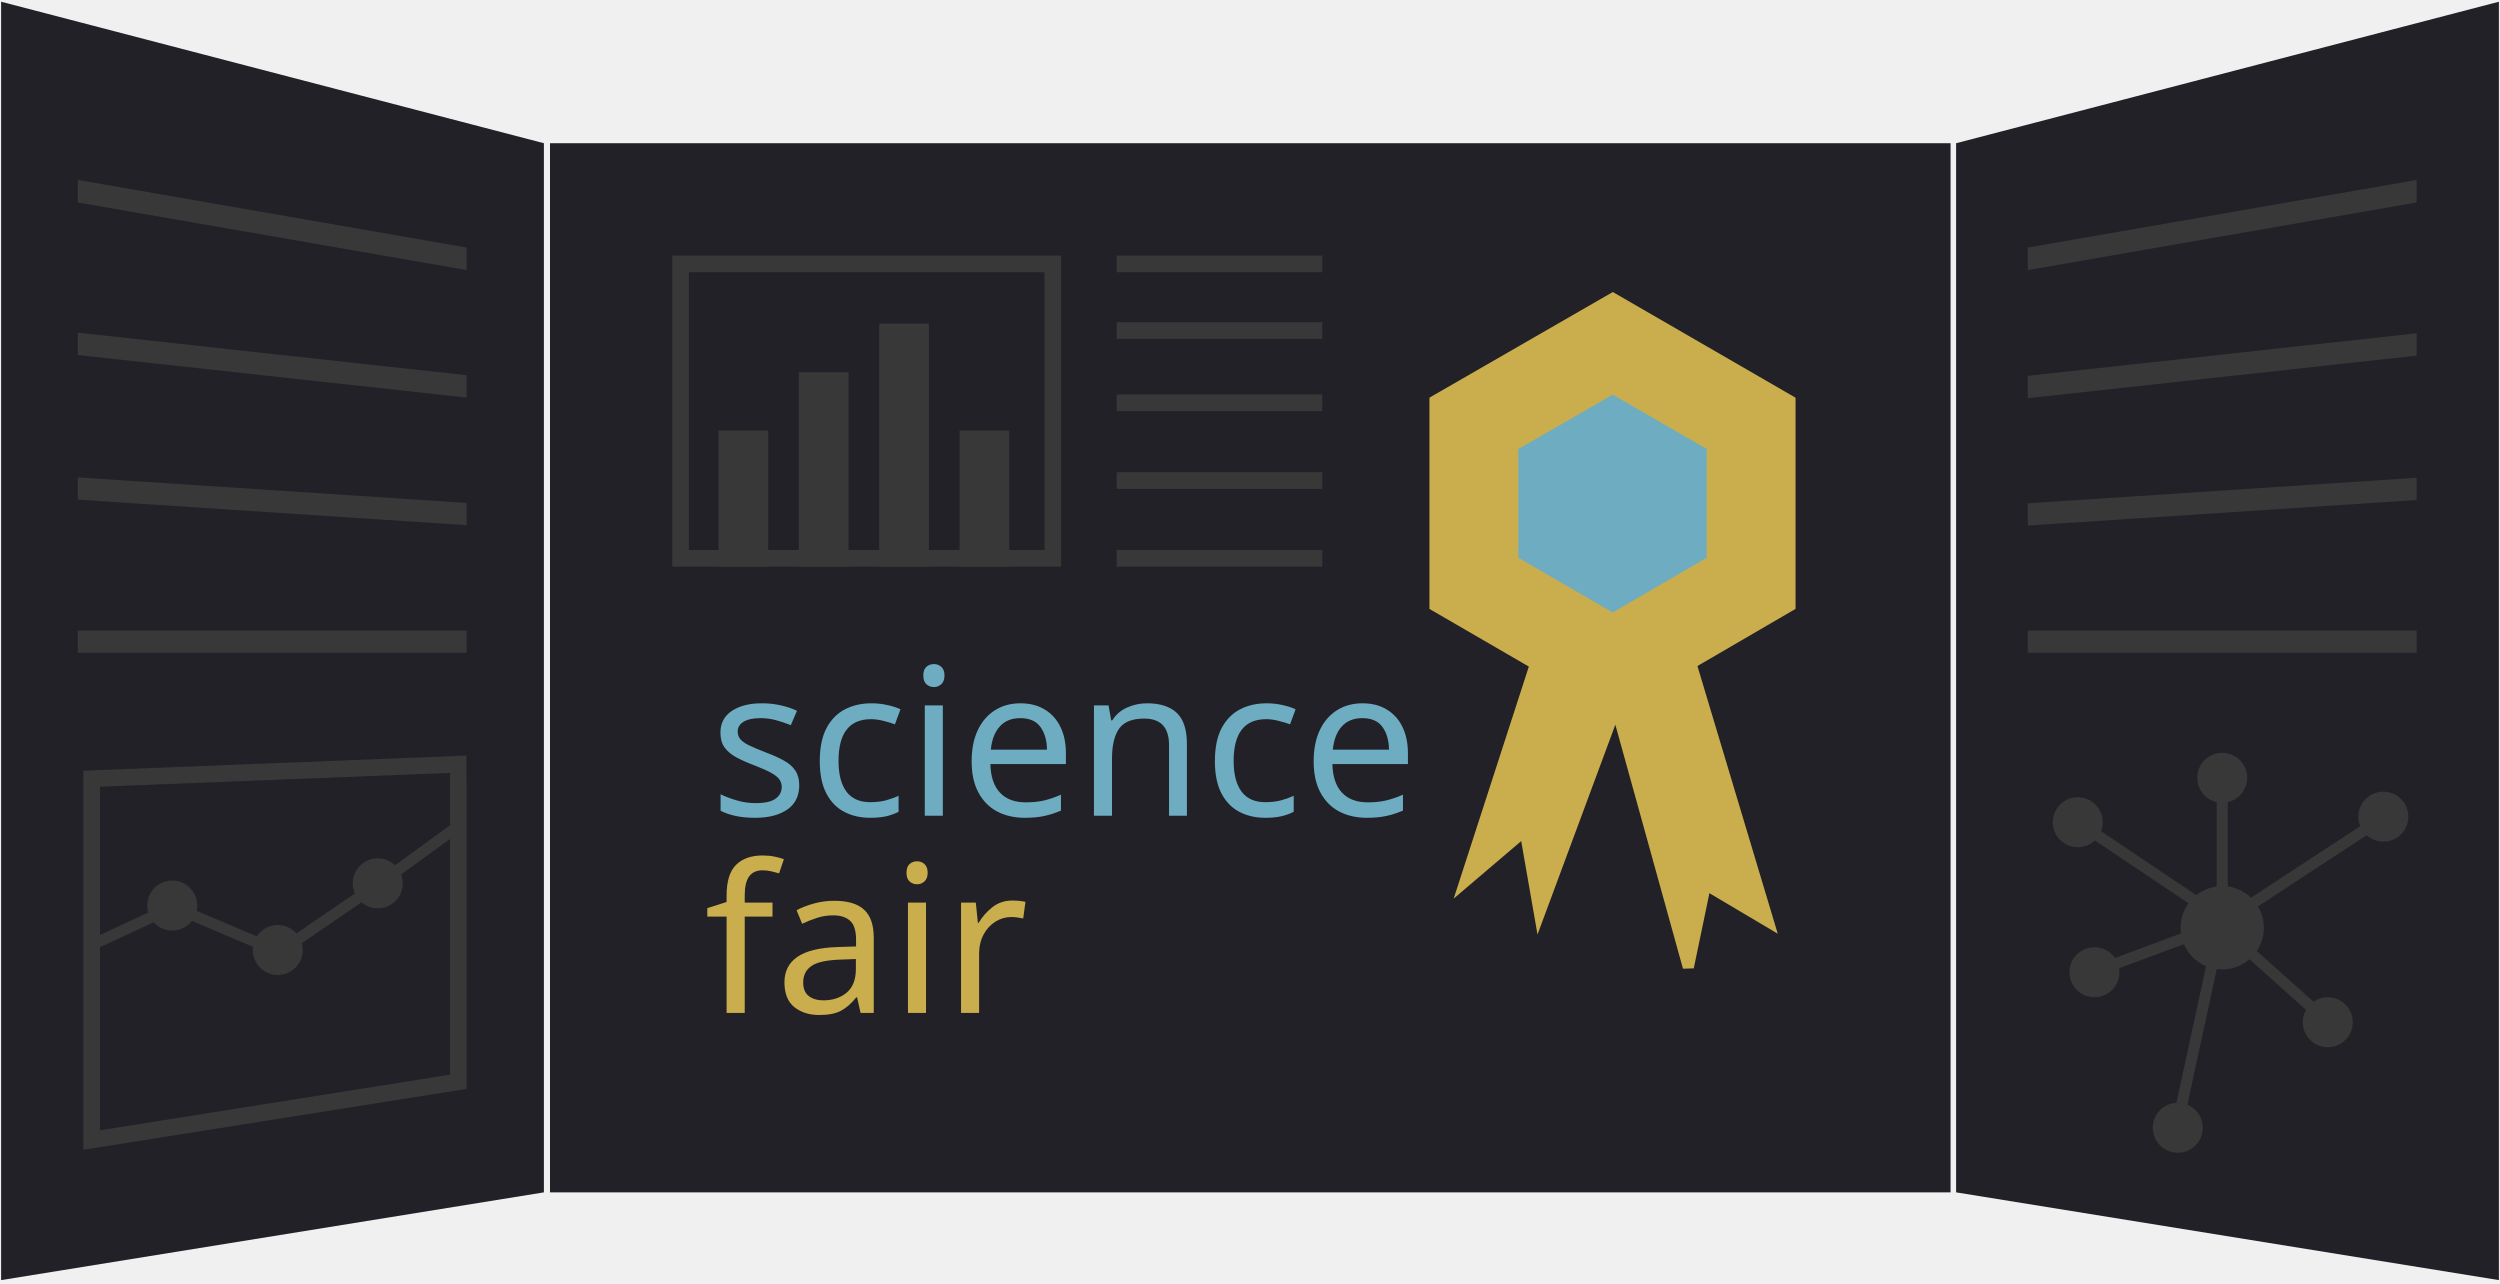
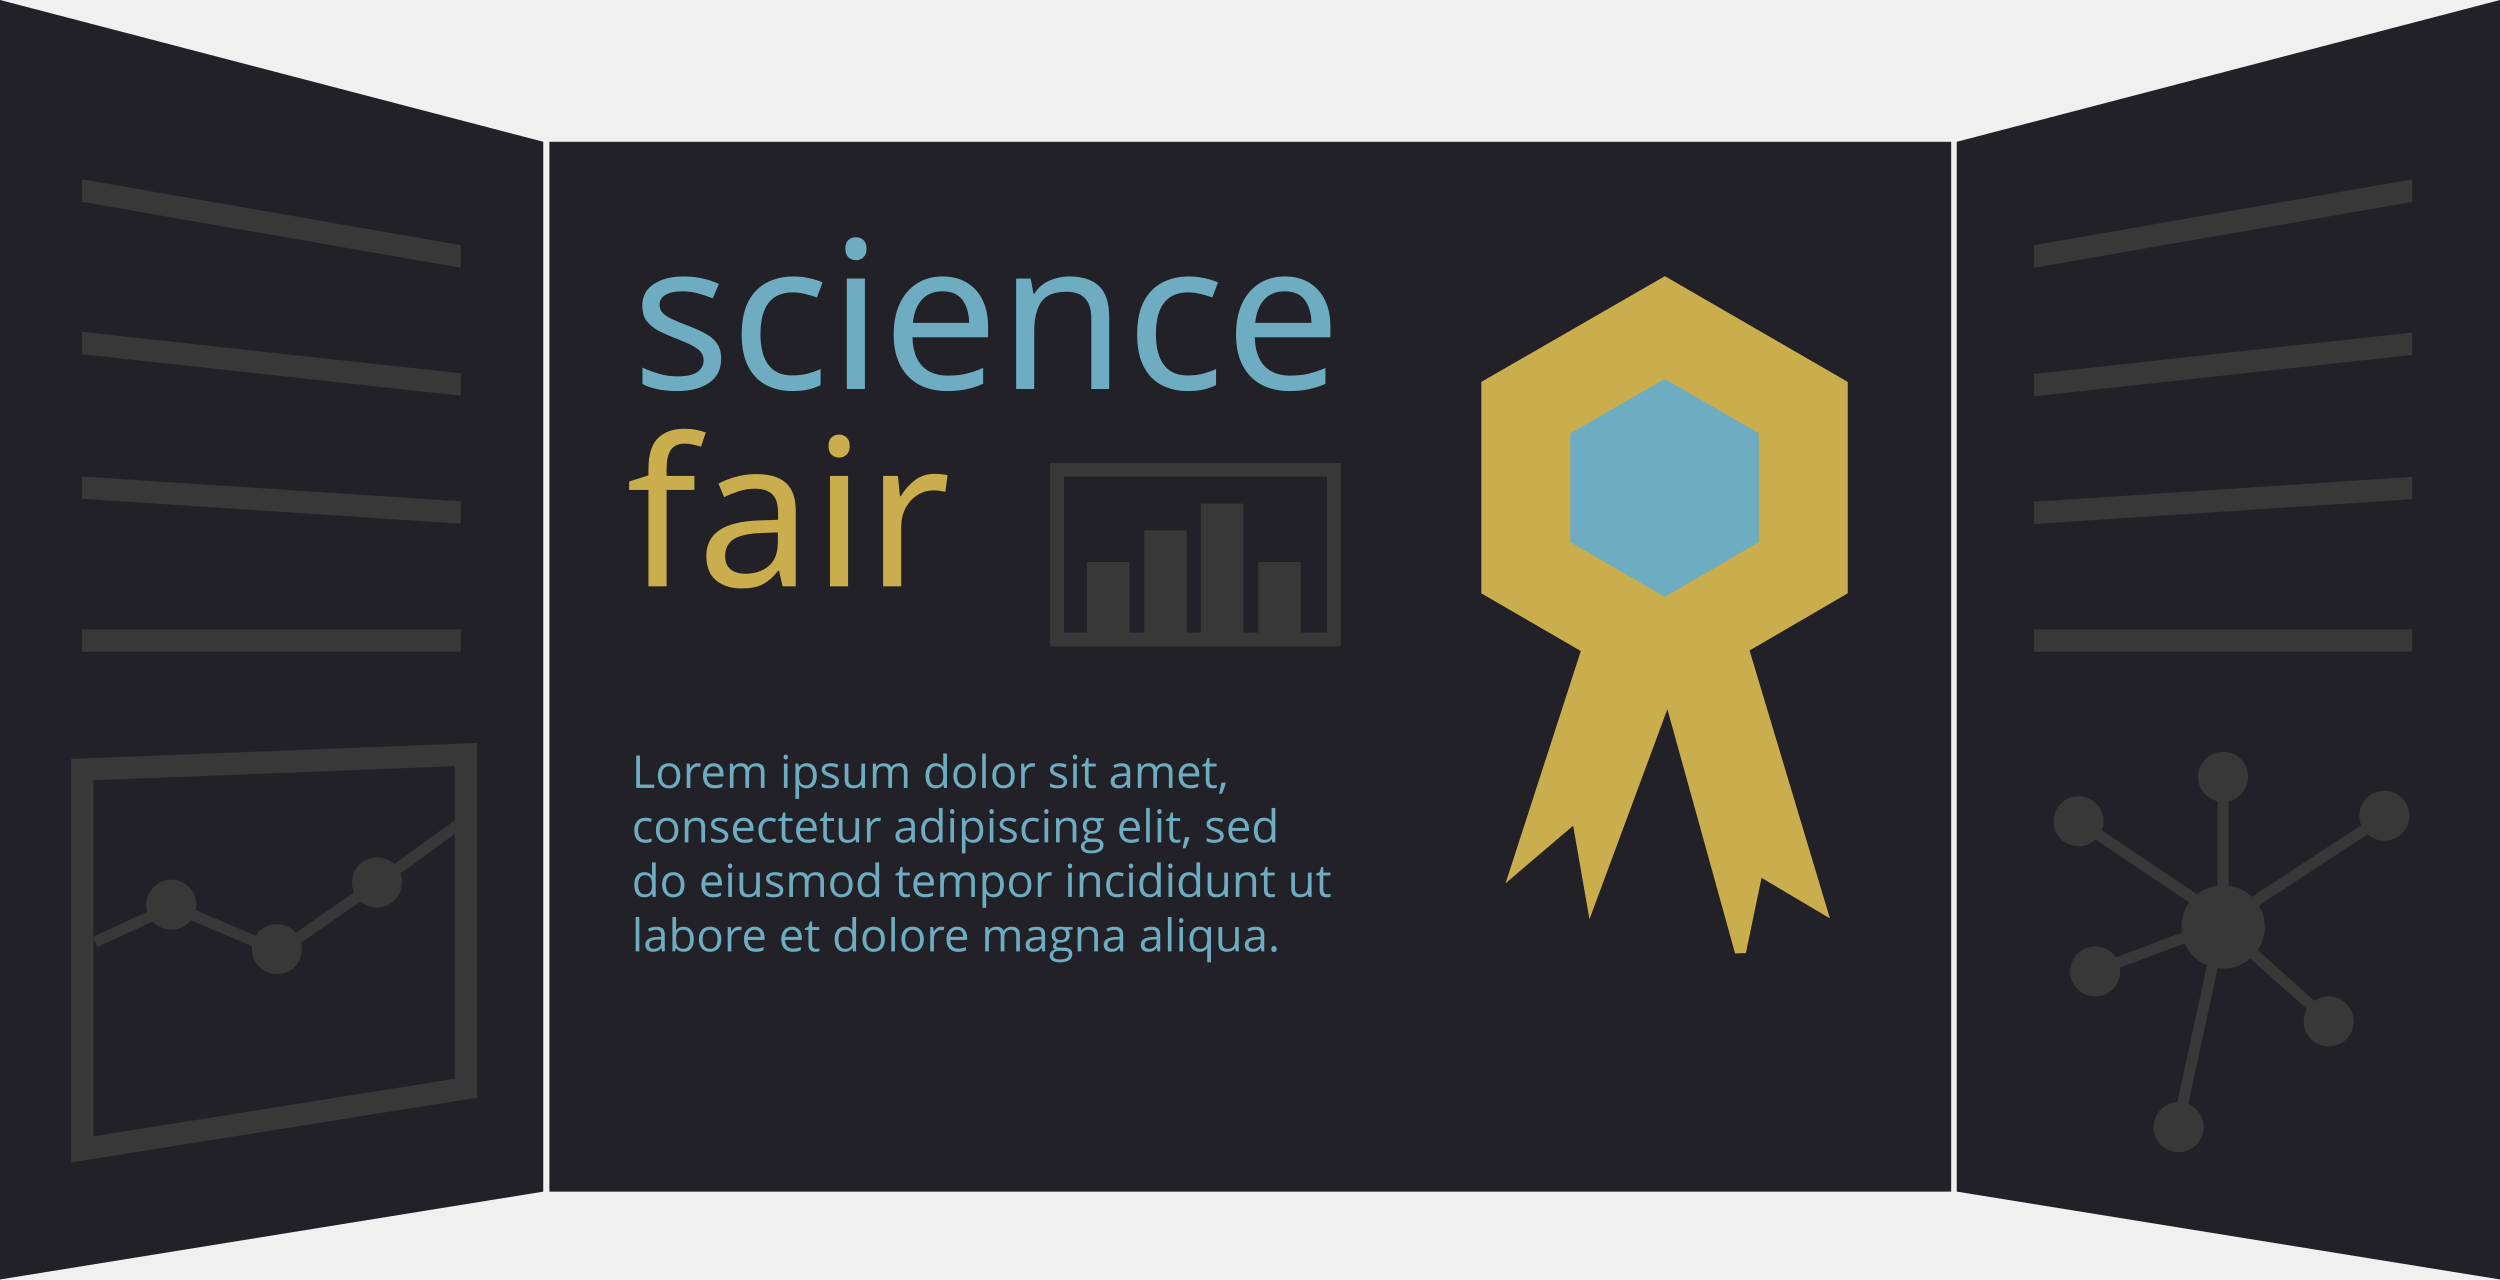
- <svg xmlns="http://www.w3.org/2000/svg" xmlns:xlink="http://www.w3.org/1999/xlink" width="450px" height="231px" viewBox="78 246 450 231" version="1.1">
-   <defs>
-     <rect id="path-1" x="0" y="0" width="70" height="56" />
-     <mask id="mask-2" maskContentUnits="userSpaceOnUse" maskUnits="objectBoundingBox" x="0" y="0" width="70" height="56" fill="white">
-       <use xlink:href="#path-1" />
-     </mask>
-     <rect id="path-3" x="8.326" y="31.5" width="8.953" height="24.5" />
-     <mask id="mask-4" maskContentUnits="userSpaceOnUse" maskUnits="objectBoundingBox" x="0" y="0" width="8.953" height="24.5" fill="white">
-       <use xlink:href="#path-3" />
-     </mask>
-     <rect id="path-5" x="22.791" y="21" width="8.953" height="35" />
-     <mask id="mask-6" maskContentUnits="userSpaceOnUse" maskUnits="objectBoundingBox" x="0" y="0" width="8.953" height="35" fill="white">
-       <use xlink:href="#path-5" />
-     </mask>
-     <rect id="path-7" x="37.256" y="12.25" width="8.953" height="43.75" />
-     <mask id="mask-8" maskContentUnits="userSpaceOnUse" maskUnits="objectBoundingBox" x="0" y="0" width="8.953" height="43.75" fill="white">
-       <use xlink:href="#path-7" />
-     </mask>
-     <rect id="path-9" x="51.721" y="31.5" width="8.953" height="24.5" />
-     <mask id="mask-10" maskContentUnits="userSpaceOnUse" maskUnits="objectBoundingBox" x="0" y="0" width="8.953" height="24.5" fill="white">
-       <use xlink:href="#path-9" />
-     </mask>
-     <polygon id="path-11" points="0 2.725 69 0 69 60 0 70.963" />
-     <mask id="mask-12" maskContentUnits="userSpaceOnUse" maskUnits="objectBoundingBox" x="0" y="0" width="69" height="70.963" fill="white">
-       <use xlink:href="#path-11" />
-     </mask>
-     <rect id="path-13" x="0" y="0" width="11" height="120" />
-     <mask id="mask-14" maskContentUnits="userSpaceOnUse" maskUnits="objectBoundingBox" x="0" y="0" width="11" height="120" fill="white">
-       <use xlink:href="#path-13" />
-     </mask>
-     <rect id="path-15" x="81" y="17" width="11" height="103" />
-     <mask id="mask-16" maskContentUnits="userSpaceOnUse" maskUnits="objectBoundingBox" x="0" y="0" width="11" height="103" fill="white">
-       <use xlink:href="#path-15" />
-     </mask>
-     <rect id="path-17" x="81" y="0" width="11" height="120" />
-     <mask id="mask-18" maskContentUnits="userSpaceOnUse" maskUnits="objectBoundingBox" x="0" y="0" width="11" height="120" fill="white">
-       <use xlink:href="#path-17" />
-     </mask>
-     <rect id="path-19" x="0" y="24" width="11" height="103" />
-     <mask id="mask-20" maskContentUnits="userSpaceOnUse" maskUnits="objectBoundingBox" x="0" y="0" width="11" height="103" fill="white">
-       <use xlink:href="#path-19" />
-     </mask>
-   </defs>
-   <g id="Artboard" stroke="none" stroke-width="1" fill="none" fill-rule="evenodd" transform="translate(78, 246)">
-     <g id="science-fair">
-       <g id="header">
-         <g id="board" fill-rule="nonzero" fill="#212127">
-           <g id="Group">
-             <rect id="Rectangle-path" x="99" y="25.78" width="252.1" height="188.846" />
-             <polyline id="Shape" points="97.9 214.625 0.2 230.42 0.2 0.309 97.9 25.78" />
-             <polyline id="Shape" points="352.1 214.625 449.8 230.42 449.8 0.31 352.1 25.78" />
-           </g>
-         </g>
-         <g id="rosette" transform="translate(263, 61)" fill-rule="nonzero" stroke="#CAAD4D">
-           <g id="Group">
-             <polygon id="Shape" stroke-width="2" fill="#CAAD4D" points="15.7 51.4 0.7 97.7 11.5 88.5 14.1 103.4 27.9 66.2 40.9 113.1 44 98.2 55.3 104.9 40.3 54.9" />
-             <polygon id="Shape" stroke-width="16" fill="#6EACC1" points="2.3 15.2 27.3 0.8 52.2 15.2 52.2 44 27.3 58.5 2.3 44" />
-           </g>
-         </g>
-         <g id="text" transform="translate(126, 112)" font-size="37.041" font-family="Aleo-Regular, Aleo" font-weight="normal">
-           <text id="science" fill="#6EACC1">
-             <tspan x="1.784" y="34.829">science</tspan>
-           </text>
-           <text id="fair" fill="#CAAD4D">
-             <tspan x="0.754" y="70.327">fair</tspan>
-           </text>
-         </g>
-       </g>
-       <g id="mid-panel" transform="translate(121, 46)" stroke="#383838">
-         <g id="plot">
-           <use id="Rectangle-2" mask="url(#mask-2)" stroke-width="6" xlink:href="#path-1" />
-           <use id="Rectangle-3" mask="url(#mask-4)" stroke-width="2" fill="#383838" xlink:href="#path-3" />
-           <use id="Rectangle-3-Copy" mask="url(#mask-6)" stroke-width="2" fill="#383838" xlink:href="#path-5" />
-           <use id="Rectangle-3-Copy-2" mask="url(#mask-8)" stroke-width="2" fill="#383838" xlink:href="#path-7" />
-           <use id="Rectangle-3-Copy-3" mask="url(#mask-10)" stroke-width="2" fill="#383838" xlink:href="#path-9" />
-         </g>
-         <path d="M81.5,1.5 L115.515,1.5" id="Line" stroke-width="3" stroke-linecap="square" />
-         <path d="M81.5,13.5 L115.515,13.5" id="Line-Copy-4" stroke-width="3" stroke-linecap="square" />
-         <path d="M81.5,26.5 L115.515,26.5" id="Line-Copy-5" stroke-width="3" stroke-linecap="square" />
-         <path d="M81.5,40.5 L115.515,40.5" id="Line-Copy-7" stroke-width="3" stroke-linecap="square" />
-         <path d="M81.5,54.5 L115.515,54.5" id="Line-Copy-6" stroke-width="3" stroke-linecap="square" />
-       </g>
-       <g id="left-panel" transform="translate(3, 21)">
-         <path d="M11.5,13.5 L80.5,25.5" id="Line" stroke="#383838" stroke-width="4" stroke-linecap="square" />
-         <path d="M12,41 L80.5,48.5" id="Line-Copy" stroke="#383838" stroke-width="4" stroke-linecap="square" />
-         <path d="M12,67 L80.5,71.5" id="Line-Copy-2" stroke="#383838" stroke-width="4" stroke-linecap="square" />
-         <path d="M12,94.5 L80.5,94.5" id="Line-Copy-3" stroke="#383838" stroke-width="4" stroke-linecap="square" />
-         <g id="left-plot" transform="translate(12, 115)" stroke="#383838">
-           <use id="Rectangle" mask="url(#mask-12)" stroke-width="6" xlink:href="#path-11" />
-           <circle id="Oval" fill="#383838" cx="16" cy="27" r="4" />
-           <circle id="Oval-Copy" fill="#383838" cx="35" cy="35" r="4" />
-           <circle id="Oval-Copy-2" fill="#383838" cx="53" cy="23" r="4" />
-           <polyline id="Path-2" stroke-width="2" points="2.3 33.717 16.211 27.26 35.251 35.35 53.814 22.647 67.622 12.592" />
-         </g>
-         <use id="Rectangle-4" stroke="#212127" mask="url(#mask-14)" stroke-width="2" fill="#212127" xlink:href="#path-13" />
-         <use id="Rectangle-5" stroke="#212127" mask="url(#mask-16)" stroke-width="2" fill="#212127" xlink:href="#path-15" />
-       </g>
-       <g id="right-panel" transform="translate(354, 14)">
-         <path d="M11.5,20.5 L80.5,32.5" id="Line" stroke="#383838" stroke-width="4" stroke-linecap="square" transform="translate(46, 26.5) scale(-1, 1) translate(-46, -26.5) " />
-         <path d="M12,48 L80.5,55.5" id="Line-Copy" stroke="#383838" stroke-width="4" stroke-linecap="square" transform="translate(46.5, 52) scale(-1, 1) translate(-46.5, -52) " />
-         <path d="M12,74 L80.5,78.5" id="Line-Copy-2" stroke="#383838" stroke-width="4" stroke-linecap="square" transform="translate(46.5, 76.5) scale(-1, 1) translate(-46.5, -76.5) " />
-         <path d="M12,101.5 L80.5,101.5" id="Line-Copy-3" stroke="#383838" stroke-width="4" stroke-linecap="square" transform="translate(46.5, 101.5) scale(-1, 1) translate(-46.5, -101.5) " />
-         <use id="Rectangle-4-Copy" stroke="#212127" mask="url(#mask-18)" stroke-width="2" fill="#212127" xlink:href="#path-17" />
-         <use id="Rectangle-5-Copy" stroke="#212127" mask="url(#mask-20)" stroke-width="2" fill="#212127" xlink:href="#path-19" />
-         <g id="graph" transform="translate(16, 122)" stroke="#383838">
-           <circle id="Oval-2" fill="#383838" cx="30" cy="31" r="7" />
-           <path d="M29.438,29.096 L4,12" id="Line" stroke-width="2" stroke-linecap="square" />
-           <path d="M29.5,30.5 L59.376,10.935" id="Line" stroke-width="2" stroke-linecap="square" />
-           <path d="M30,29.5 L30,6.642" id="Line" stroke-width="2" stroke-linecap="square" />
-           <path d="M29.5,30.5 L8.103,38.459" id="Line" stroke-width="2" stroke-linecap="square" />
-           <path d="M29.5,30.5 L48.5,47.5" id="Line" stroke-width="2" stroke-linecap="square" />
-           <path d="M29.5,31.5 L22.079,65.73" id="Line" stroke-width="2" stroke-linecap="square" />
-           <circle id="Oval-3" fill="#383838" cx="4" cy="12" r="4" />
-           <circle id="Oval-3-Copy" fill="#383838" cx="30" cy="4" r="4" />
-           <circle id="Oval-3-Copy-2" fill="#383838" cx="22" cy="67" r="4" />
-           <circle id="Oval-3-Copy-3" fill="#383838" cx="7" cy="39" r="4" />
-           <circle id="Oval-3-Copy-4" fill="#383838" cx="49" cy="48" r="4" />
-           <circle id="Oval-3-Copy-5" fill="#383838" cx="59" cy="11" r="4" />
-         </g>
-       </g>
-     </g>
+ <svg xmlns="http://www.w3.org/2000/svg" version="1.1" id="Layer_1" x="0px" y="0px" viewBox="5.5 257.1 449.6 230.1" enable-background="new 5.5 257.1 449.6 230.1" xml:space="preserve">
+   <text transform="matrix(1 0 0 1 111.087 463.4048)" fill="#6EACC1" font-family="'Aleo-Regular'" font-size="11.751">features</text>
+   <text transform="matrix(1 0 0 1 168.837 463.4043)" fill="#6EACC1" font-family="'Aleo-Regular'" font-size="11.751">technology</text>
+   <text transform="matrix(1 0 0 1 244.337 463.4044)" fill="#6EACC1" font-family="'Aleo-Regular'" font-size="11.751">credits</text>
+   <text transform="matrix(1 0 0 1 296.837 463.4044)" fill="#CAAD4D" font-family="'Aleo-Regular'" font-size="11.751">download</text>
+   <rect id="Rectangle-path" x="104.3" y="282.6" fill="#212127" width="252.1" height="188.8" />
+   <polyline id="Shape" fill="#212127" points="103.2,471.4 5.5,487.2 5.5,257.1 103.2,282.6 " />
+   <polyline id="Shape_1_" fill="#212127" points="357.4,471.4 455.1,487.2 455.1,257.1 357.4,282.6 " />
+   <polygon id="Shape_2_" fill="#CAAD4D" stroke="#CAAD4D" stroke-width="2" points="293.3,366.6 278.3,412.9 289.1,403.7 291.7,418.6   305.5,381.4 318.5,428.3 321.6,413.4 332.9,420.1 317.9,370.1 " />
+   <polygon id="Shape_3_" fill="#6EACC1" stroke="#CAAD4D" stroke-width="16" points="279.9,330.4 304.9,316 329.8,330.4 329.8,359.2   304.9,373.7 279.9,359.2 " />
+   <text transform="matrix(1 0 0 1 119.1156 327.0534)" fill="#6EACC1" font-family="'Aleo-Regular'" font-size="37.041">science</text>
+   <text transform="matrix(1 0 0 1 118.0863 362.5514)" fill="#CAAD4D" font-family="'Aleo-Regular'" font-size="37.041">fair</text>
+   <g>
+     <rect id="path-1_1_" x="195.6" y="341.6" fill="none" stroke="#383838" stroke-width="2.491" width="49.8" height="30.5" />
+     <rect id="path-3_1_" x="201.6" y="358.8" fill="#383838" stroke="#383838" stroke-width="1.245" width="6.4" height="13.4" />
+     <rect id="path-5_1_" x="211.9" y="353.1" fill="#383838" stroke="#383838" stroke-width="1.245" width="6.4" height="19.1" />
+     <rect id="path-7_1_" x="222.1" y="348.3" fill="#383838" stroke="#383838" stroke-width="1.245" width="6.4" height="23.8" />
+     <rect id="path-9_1_" x="232.4" y="358.8" fill="#383838" stroke="#383838" stroke-width="1.245" width="6.4" height="13.4" />
  </g>
+   <path id="Line_1_" fill="none" stroke="#383838" stroke-width="4" stroke-linecap="square" d="M19.8,291.3l69,12" />
+   <path id="Line-Copy" fill="none" stroke="#383838" stroke-width="4" stroke-linecap="square" d="M20.3,318.8l68.5,7.5" />
+   <path id="Line-Copy-2" fill="none" stroke="#383838" stroke-width="4" stroke-linecap="square" d="M20.3,344.8l68.5,4.5" />
+   <path id="Line-Copy-3" fill="none" stroke="#383838" stroke-width="4" stroke-linecap="square" d="M20.3,372.3h68.5" />
+   <polygon id="path-11_1_" fill="none" stroke="#383838" stroke-width="4" points="20.3,395.5 89.3,392.8 89.3,452.8 20.3,463.8 " />
+   <circle id="Oval" fill="#383838" stroke="#383838" cx="36.3" cy="419.8" r="4" />
+   <circle id="Oval-Copy" fill="#383838" stroke="#383838" cx="55.3" cy="427.8" r="4" />
+   <circle id="Oval-Copy-2" fill="#383838" stroke="#383838" cx="73.3" cy="415.8" r="4" />
+   <polyline id="Path-2" fill="none" stroke="#383838" stroke-width="2" points="22.6,426.5 36.5,420.1 55.6,428.2 74.1,415.4   87.9,405.4 " />
+   <rect id="path-13_1_" x="8.3" y="277.8" fill="#212127" stroke="#212127" stroke-width="1.919" width="11" height="110.5" />
+   <rect id="path-15_1_" x="89.3" y="294.8" fill="#212127" stroke="#212127" stroke-width="1.872" width="11" height="90.2" />
+   <path id="Line_2_" fill="none" stroke="#383838" stroke-width="4" stroke-linecap="square" d="M439.8,291.3l-69,12" />
+   <path id="Line-Copy_1_" fill="none" stroke="#383838" stroke-width="4" stroke-linecap="square" d="M440.3,318.8l-68.5,7.5" />
+   <path id="Line-Copy-2_1_" fill="none" stroke="#383838" stroke-width="4" stroke-linecap="square" d="M440.3,344.8l-68.5,4.5" />
+   <path id="Line-Copy-3_1_" fill="none" stroke="#383838" stroke-width="4" stroke-linecap="square" d="M440.3,372.3h-68.5" />
+   <rect id="path-17_1_" x="440.3" y="270.8" fill="#212127" stroke="#212127" stroke-width="2" width="11" height="120" />
+   <rect id="path-19_1_" x="359.3" y="294.8" fill="#212127" stroke="#212127" stroke-width="2" width="11" height="103" />
+   <circle id="Oval-2" fill="#383838" stroke="#383838" cx="405.3" cy="423.8" r="7" />
+   <path id="Line_3_" fill="none" stroke="#383838" stroke-width="2" stroke-linecap="square" d="M404.7,421.9l-25.4-17.1" />
+   <path id="Line_4_" fill="none" stroke="#383838" stroke-width="2" stroke-linecap="square" d="M404.8,423.3l29.9-19.6" />
+   <path id="Line_5_" fill="none" stroke="#383838" stroke-width="2" stroke-linecap="square" d="M405.3,422.3v-22.9" />
+   <path id="Line_6_" fill="none" stroke="#383838" stroke-width="2" stroke-linecap="square" d="M404.8,423.3l-21.4,8" />
+   <path id="Line_7_" fill="none" stroke="#383838" stroke-width="2" stroke-linecap="square" d="M404.8,423.3l19,17" />
+   <path id="Line_8_" fill="none" stroke="#383838" stroke-width="2" stroke-linecap="square" d="M404.8,424.3l-7.4,34.2" />
+   <circle id="Oval-3" fill="#383838" stroke="#383838" cx="379.3" cy="404.8" r="4" />
+   <circle id="Oval-3-Copy" fill="#383838" stroke="#383838" cx="405.3" cy="396.8" r="4" />
+   <circle id="Oval-3-Copy-2" fill="#383838" stroke="#383838" cx="397.3" cy="459.8" r="4" />
+   <circle id="Oval-3-Copy-3" fill="#383838" stroke="#383838" cx="382.3" cy="431.8" r="4" />
+   <circle id="Oval-3-Copy-4" fill="#383838" stroke="#383838" cx="424.3" cy="440.8" r="4" />
+   <circle id="Oval-3-Copy-5" fill="#383838" stroke="#383838" cx="434.3" cy="403.8" r="4" />
+   <text transform="matrix(1 0 0 1 119.1155 398.8021)">
+     <tspan x="0" y="0" fill="#6EACC1" font-family="'OpenSans'" font-size="8.173">Lorem ipsum dolor sit amet,</tspan>
+     <tspan x="0" y="9.8" fill="#6EACC1" font-family="'OpenSans'" font-size="8.173">consectetur adipiscing elit, sed</tspan>
+     <tspan x="0" y="19.6" fill="#6EACC1" font-family="'OpenSans'" font-size="8.173">do eiusmod tempor incididunt ut</tspan>
+     <tspan x="0" y="29.4" fill="#6EACC1" font-family="'OpenSans'" font-size="8.173">labore et dolore magna aliqua.</tspan>
+   </text>
</svg>
